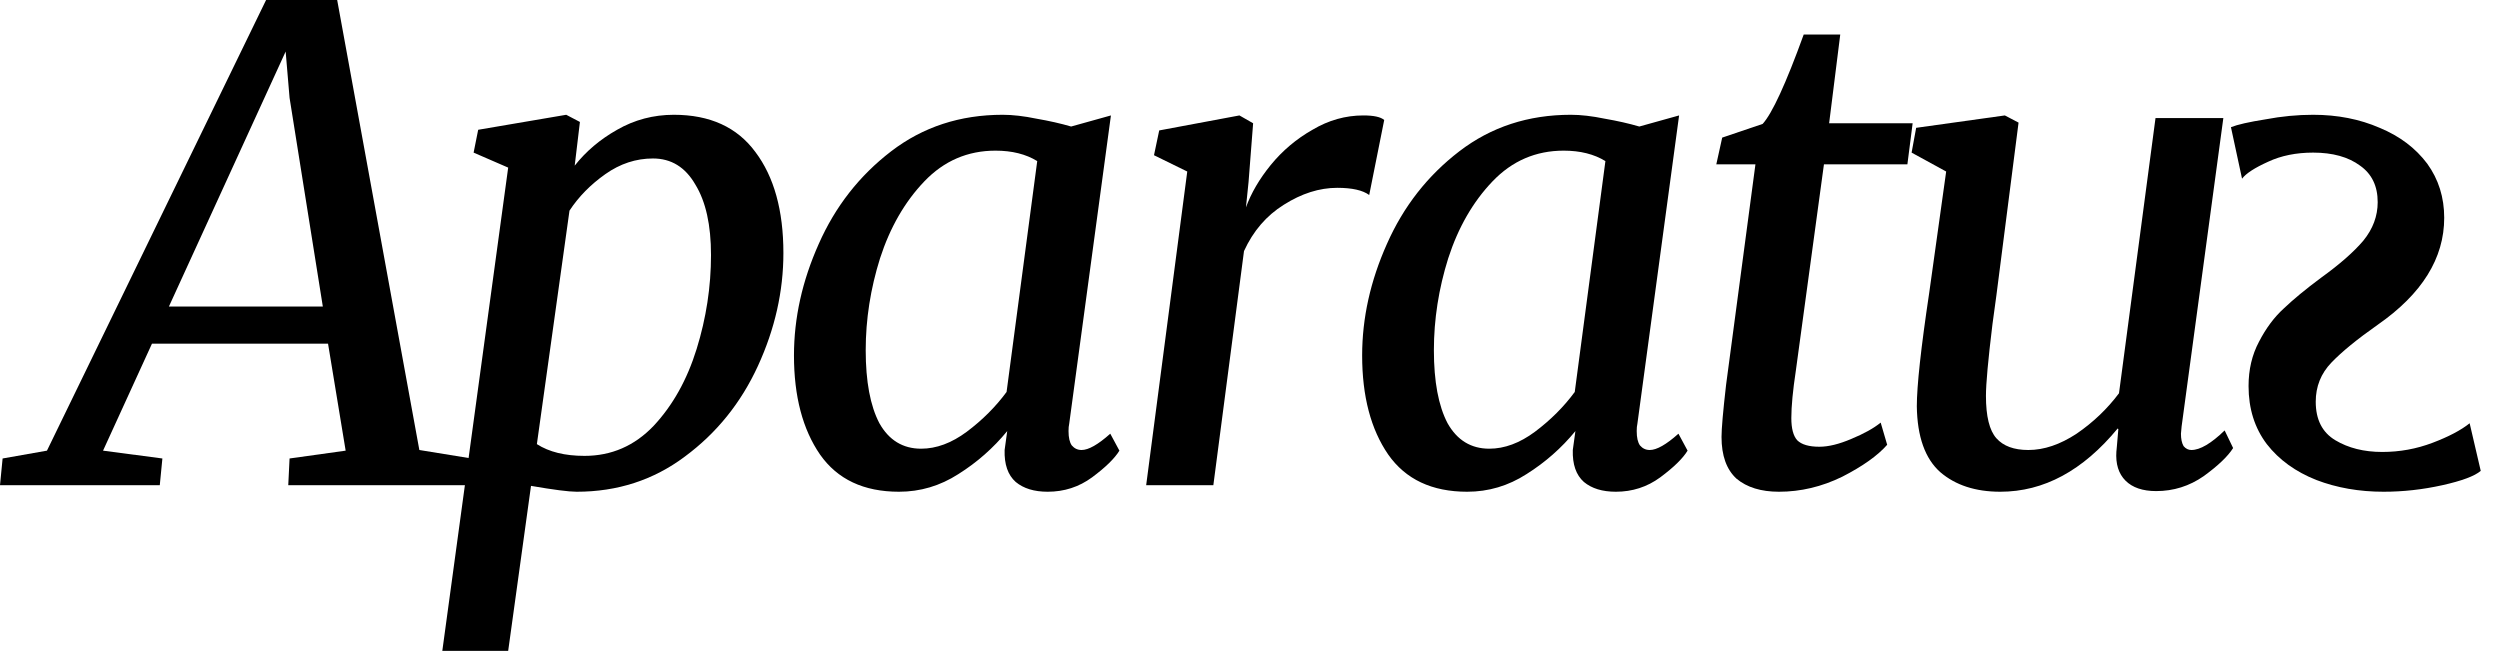
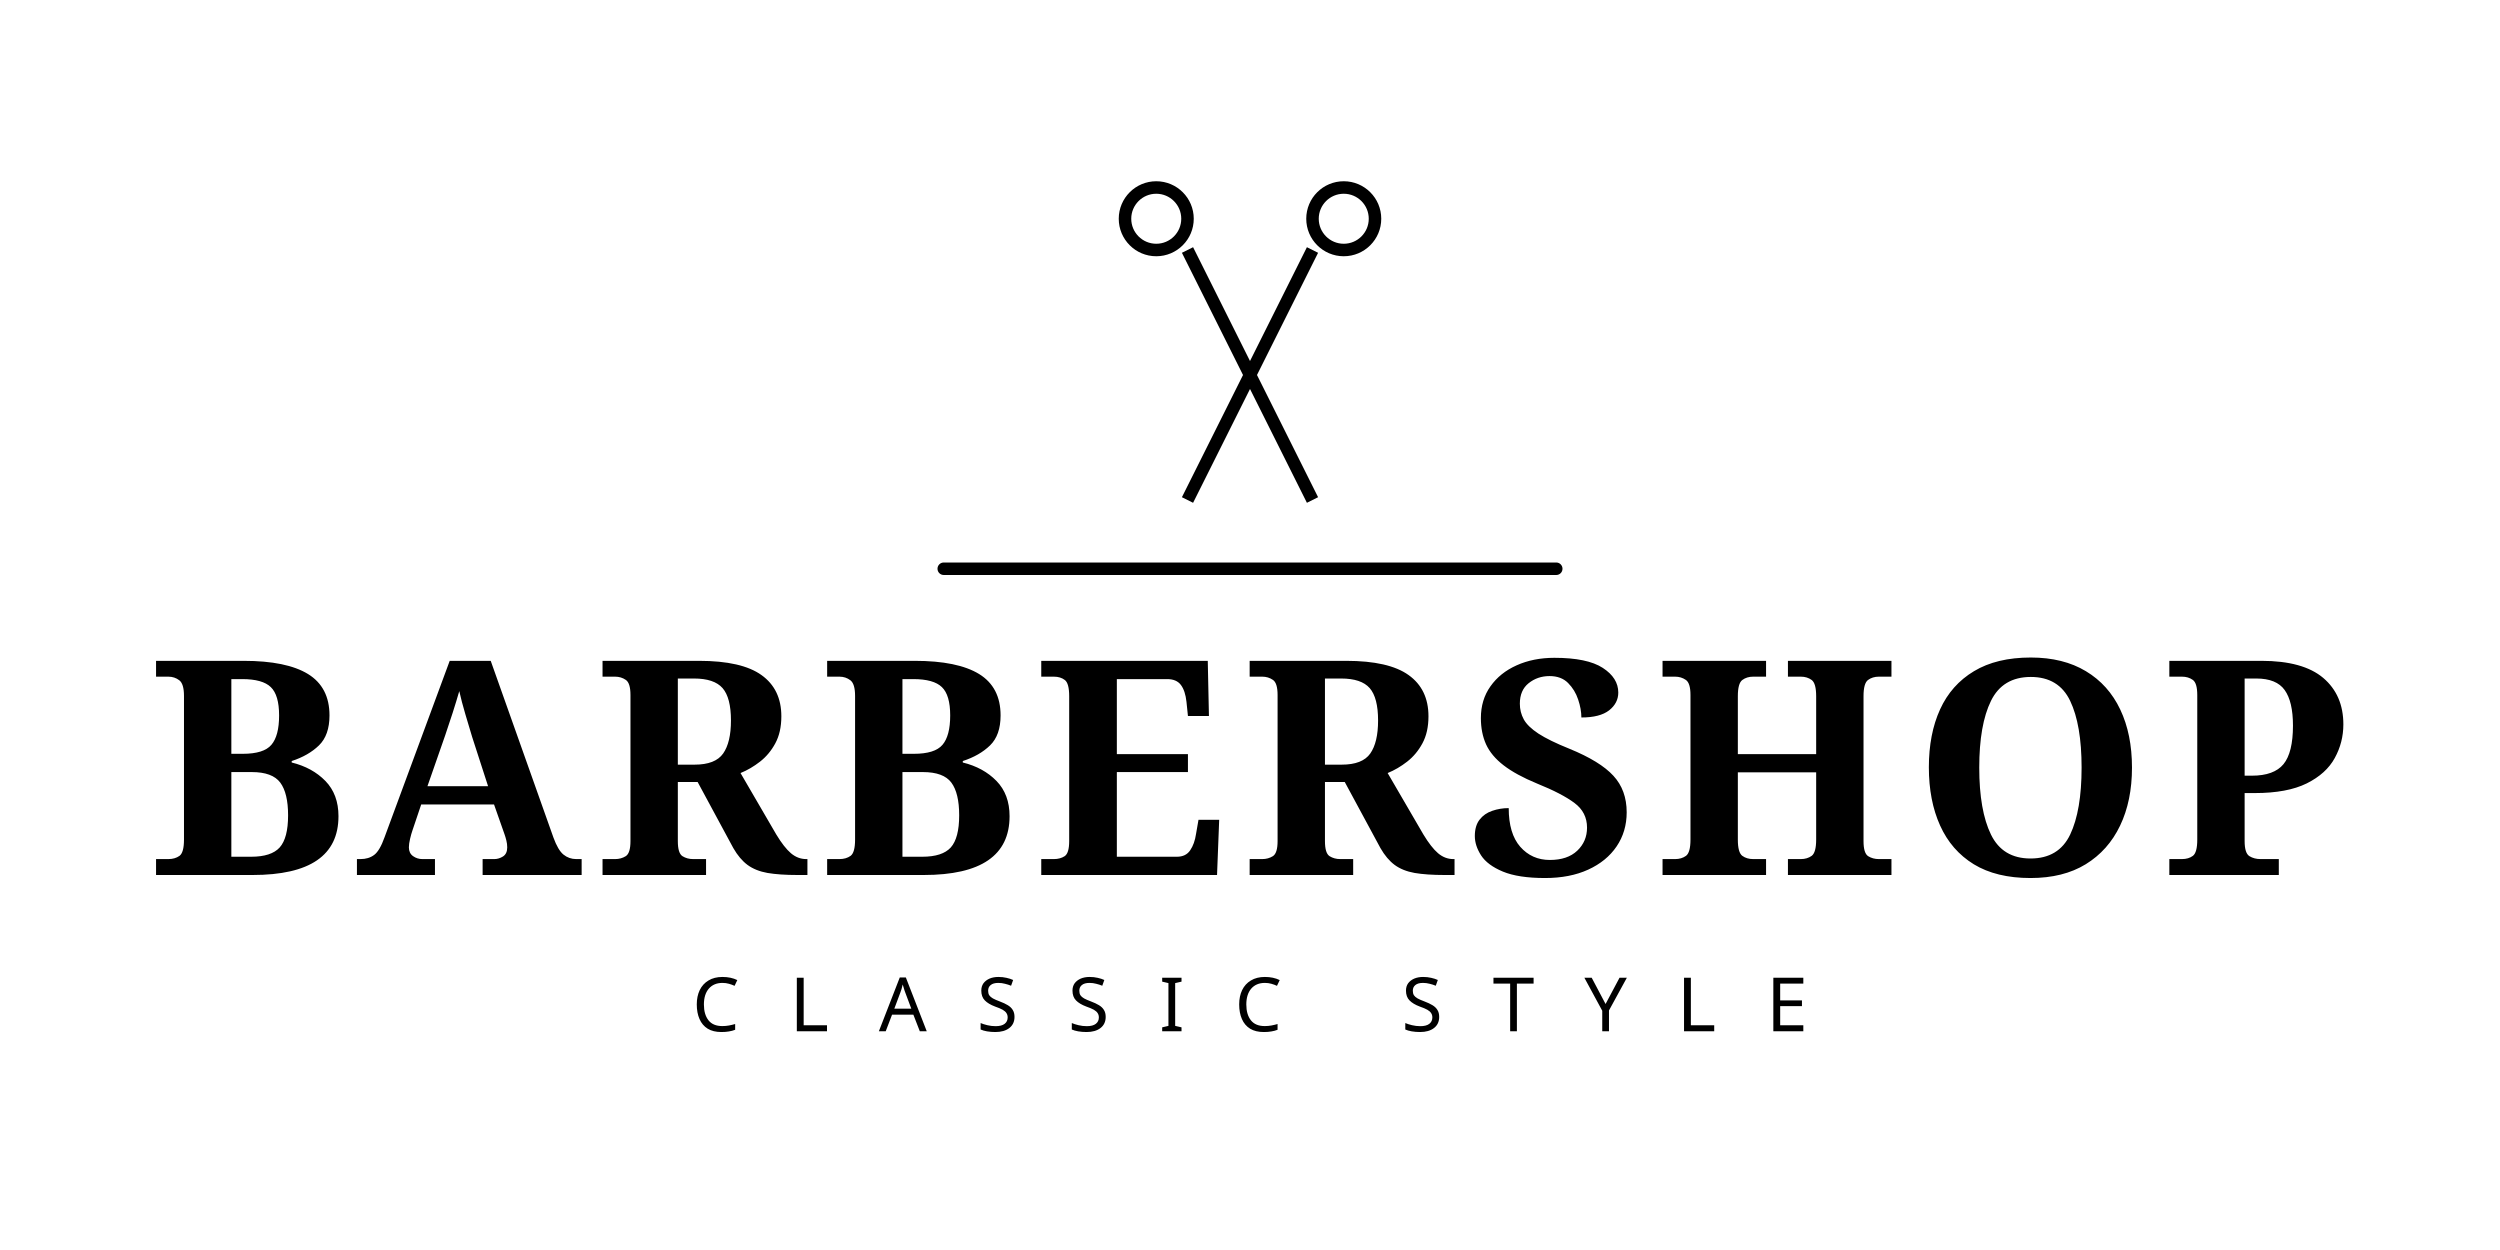
- <svg xmlns="http://www.w3.org/2000/svg" width="92" height="24" viewBox="0 0 92 24" fill="none">
-   <path d="M12.408 0L15.432 16.56L17.352 16.872L17.304 17.856H10.608L10.656 16.872L12.72 16.584L12.072 12.648H5.592L3.792 16.584L5.976 16.872L5.88 17.856H0L0.096 16.872L1.728 16.584L9.792 0H12.408ZM6.216 11.28H11.88L10.656 3.6L10.512 1.896L6.216 11.28Z" fill="black" />
-   <path d="M21.149 6.096C21.565 5.568 22.085 5.128 22.709 4.776C23.349 4.408 24.045 4.224 24.797 4.224C26.125 4.224 27.125 4.68 27.797 5.592C28.485 6.504 28.829 7.744 28.829 9.312C28.829 10.72 28.517 12.104 27.893 13.464C27.269 14.824 26.373 15.936 25.205 16.8C24.053 17.664 22.725 18.096 21.221 18.096C20.933 18.096 20.373 18.024 19.541 17.88L18.701 23.952H16.277L18.701 6.168L17.429 5.616L17.597 4.776L20.837 4.224L21.341 4.488L21.149 6.096ZM19.757 16.344C20.205 16.632 20.789 16.776 21.509 16.776C22.501 16.776 23.349 16.408 24.053 15.672C24.757 14.92 25.285 13.976 25.637 12.84C25.989 11.704 26.165 10.552 26.165 9.384C26.165 8.28 25.973 7.416 25.589 6.792C25.221 6.152 24.701 5.832 24.029 5.832C23.405 5.832 22.821 6.024 22.277 6.408C21.733 6.792 21.293 7.24 20.957 7.752L19.757 16.344Z" fill="black" />
-   <path d="M39.346 15.6C39.33 15.664 39.322 15.752 39.322 15.864C39.322 16.104 39.362 16.28 39.442 16.392C39.538 16.504 39.658 16.56 39.802 16.56C40.058 16.56 40.41 16.36 40.858 15.96L41.194 16.584C41.018 16.872 40.682 17.2 40.186 17.568C39.706 17.92 39.162 18.096 38.554 18.096C38.058 18.096 37.666 17.976 37.378 17.736C37.09 17.48 36.954 17.088 36.97 16.56L37.066 15.864C36.554 16.488 35.954 17.016 35.266 17.448C34.594 17.88 33.866 18.096 33.082 18.096C31.786 18.096 30.818 17.64 30.178 16.728C29.538 15.8 29.218 14.584 29.218 13.08C29.218 11.704 29.522 10.336 30.13 8.976C30.738 7.6 31.626 6.464 32.794 5.568C33.962 4.672 35.33 4.224 36.898 4.224C37.266 4.224 37.682 4.272 38.146 4.368C38.61 4.448 39.034 4.544 39.418 4.656L40.882 4.248L39.346 15.6ZM38.17 5.928C37.754 5.672 37.242 5.544 36.634 5.544C35.61 5.544 34.738 5.92 34.018 6.672C33.298 7.424 32.754 8.368 32.386 9.504C32.034 10.624 31.858 11.752 31.858 12.888C31.858 14.04 32.026 14.936 32.362 15.576C32.714 16.2 33.226 16.512 33.898 16.512C34.458 16.512 35.018 16.304 35.578 15.888C36.154 15.456 36.642 14.968 37.042 14.424L38.17 5.928Z" fill="black" />
-   <path d="M45.851 7.632C46.043 7.104 46.347 6.584 46.763 6.072C47.195 5.544 47.707 5.112 48.299 4.776C48.891 4.424 49.515 4.248 50.171 4.248C50.555 4.248 50.811 4.304 50.939 4.416L50.387 7.176C50.147 7 49.755 6.912 49.211 6.912C48.555 6.912 47.899 7.12 47.243 7.536C46.603 7.936 46.115 8.504 45.779 9.24L44.651 17.856H42.179L43.691 6.312L42.467 5.712L42.659 4.8L45.611 4.248L46.115 4.536L45.947 6.696L45.851 7.632Z" fill="black" />
-   <path d="M60.255 15.6C60.239 15.664 60.231 15.752 60.231 15.864C60.231 16.104 60.271 16.28 60.351 16.392C60.447 16.504 60.567 16.56 60.711 16.56C60.967 16.56 61.319 16.36 61.767 15.96L62.103 16.584C61.927 16.872 61.591 17.2 61.095 17.568C60.615 17.92 60.071 18.096 59.463 18.096C58.967 18.096 58.575 17.976 58.287 17.736C57.999 17.48 57.863 17.088 57.879 16.56L57.975 15.864C57.463 16.488 56.863 17.016 56.175 17.448C55.503 17.88 54.775 18.096 53.991 18.096C52.695 18.096 51.727 17.64 51.087 16.728C50.447 15.8 50.127 14.584 50.127 13.08C50.127 11.704 50.431 10.336 51.039 8.976C51.647 7.6 52.535 6.464 53.703 5.568C54.871 4.672 56.239 4.224 57.807 4.224C58.175 4.224 58.591 4.272 59.055 4.368C59.519 4.448 59.943 4.544 60.327 4.656L61.791 4.248L60.255 15.6ZM59.079 5.928C58.663 5.672 58.151 5.544 57.543 5.544C56.519 5.544 55.647 5.92 54.927 6.672C54.207 7.424 53.663 8.368 53.295 9.504C52.943 10.624 52.767 11.752 52.767 12.888C52.767 14.04 52.935 14.936 53.271 15.576C53.623 16.2 54.135 16.512 54.807 16.512C55.367 16.512 55.927 16.304 56.487 15.888C57.063 15.456 57.551 14.968 57.951 14.424L59.079 5.928Z" fill="black" />
-   <path d="M66.088 13.632C65.977 14.368 65.921 14.952 65.921 15.384C65.921 15.768 65.993 16.04 66.136 16.2C66.296 16.36 66.569 16.44 66.953 16.44C67.288 16.44 67.68 16.344 68.129 16.152C68.593 15.96 68.953 15.76 69.209 15.552L69.448 16.368C69.097 16.768 68.544 17.16 67.793 17.544C67.04 17.912 66.264 18.096 65.465 18.096C64.808 18.096 64.288 17.936 63.904 17.616C63.536 17.28 63.352 16.768 63.352 16.08C63.352 15.776 63.408 15.136 63.52 14.16L64.6 6.048H63.16L63.377 5.064L64.865 4.56C65.216 4.176 65.721 3.08 66.376 1.272H67.721L67.312 4.536H70.385L70.192 6.048H67.121L66.088 13.632Z" fill="black" />
-   <path d="M73.323 11.928C73.163 13.24 73.083 14.12 73.083 14.568C73.083 15.32 73.211 15.84 73.467 16.128C73.723 16.416 74.115 16.56 74.643 16.56C75.219 16.56 75.811 16.36 76.419 15.96C77.027 15.544 77.547 15.048 77.979 14.472L79.323 4.344H81.819L80.283 15.696L80.259 15.96C80.259 16.152 80.291 16.304 80.355 16.416C80.435 16.512 80.531 16.56 80.643 16.56C80.963 16.56 81.371 16.32 81.867 15.84L82.179 16.488C81.987 16.792 81.627 17.136 81.099 17.52C80.571 17.888 79.987 18.072 79.347 18.072C78.851 18.072 78.475 17.944 78.219 17.688C77.963 17.432 77.851 17.072 77.883 16.608C77.883 16.64 77.907 16.368 77.955 15.792L77.931 15.768C76.651 17.32 75.211 18.096 73.611 18.096C72.699 18.096 71.963 17.856 71.403 17.376C70.843 16.88 70.555 16.072 70.539 14.952C70.539 14.2 70.691 12.808 70.995 10.776L71.619 6.312L70.347 5.616L70.515 4.704L73.779 4.248L74.283 4.512L73.467 10.872L73.323 11.928Z" fill="black" />
-   <path d="M82.507 6.576C82.651 6.384 82.971 6.176 83.467 5.952C83.947 5.728 84.499 5.616 85.123 5.616C85.843 5.616 86.419 5.776 86.851 6.096C87.283 6.4 87.499 6.848 87.499 7.44C87.499 7.952 87.323 8.424 86.971 8.856C86.619 9.272 86.099 9.728 85.411 10.224C84.851 10.64 84.395 11.016 84.043 11.352C83.691 11.672 83.387 12.08 83.131 12.576C82.875 13.056 82.747 13.6 82.747 14.208C82.747 15.04 82.971 15.752 83.419 16.344C83.867 16.92 84.475 17.36 85.243 17.664C85.995 17.952 86.819 18.096 87.715 18.096C88.435 18.096 89.155 18.016 89.875 17.856C90.595 17.696 91.067 17.52 91.291 17.328L91.087 16.452L90.883 15.576C90.563 15.832 90.107 16.072 89.515 16.296C88.923 16.52 88.307 16.632 87.667 16.632C86.995 16.632 86.419 16.488 85.939 16.2C85.459 15.912 85.219 15.44 85.219 14.784C85.219 14.224 85.411 13.744 85.795 13.344C86.179 12.944 86.747 12.48 87.499 11.952C89.131 10.816 89.947 9.504 89.947 8.016C89.947 7.264 89.739 6.6 89.323 6.024C88.891 5.448 88.307 5.008 87.571 4.704C86.835 4.384 86.019 4.224 85.123 4.224C84.547 4.224 83.963 4.28 83.371 4.392C82.763 4.488 82.339 4.584 82.099 4.68L82.507 6.576Z" fill="black" />
+ <svg xmlns="http://www.w3.org/2000/svg" width="400" height="200" viewBox="0 0 400 200">
+   <rect width="100%" height="100%" fill="none" />
+   <g fill="black">
+     <path d="M190,40 L210,80 M210,40 L190,80" stroke="black" stroke-width="2" />
+     <circle cx="185" cy="35" r="5" fill="none" stroke="black" stroke-width="2" />
+     <circle cx="215" cy="35" r="5" fill="none" stroke="black" stroke-width="2" />
+     <rect x="150" y="90" width="100" height="2" rx="1" />
+   </g>
+   <text x="50%" y="140" text-anchor="middle" font-family="serif" font-size="48" font-weight="bold" fill="black" letter-spacing="2">
+     BARBERSHOP
+   </text>
+   <text x="50%" y="165" text-anchor="middle" font-family="sans-serif" font-size="12" font-weight="300" fill="black" letter-spacing="8">
+     CLASSIC STYLE
+   </text>
</svg>
